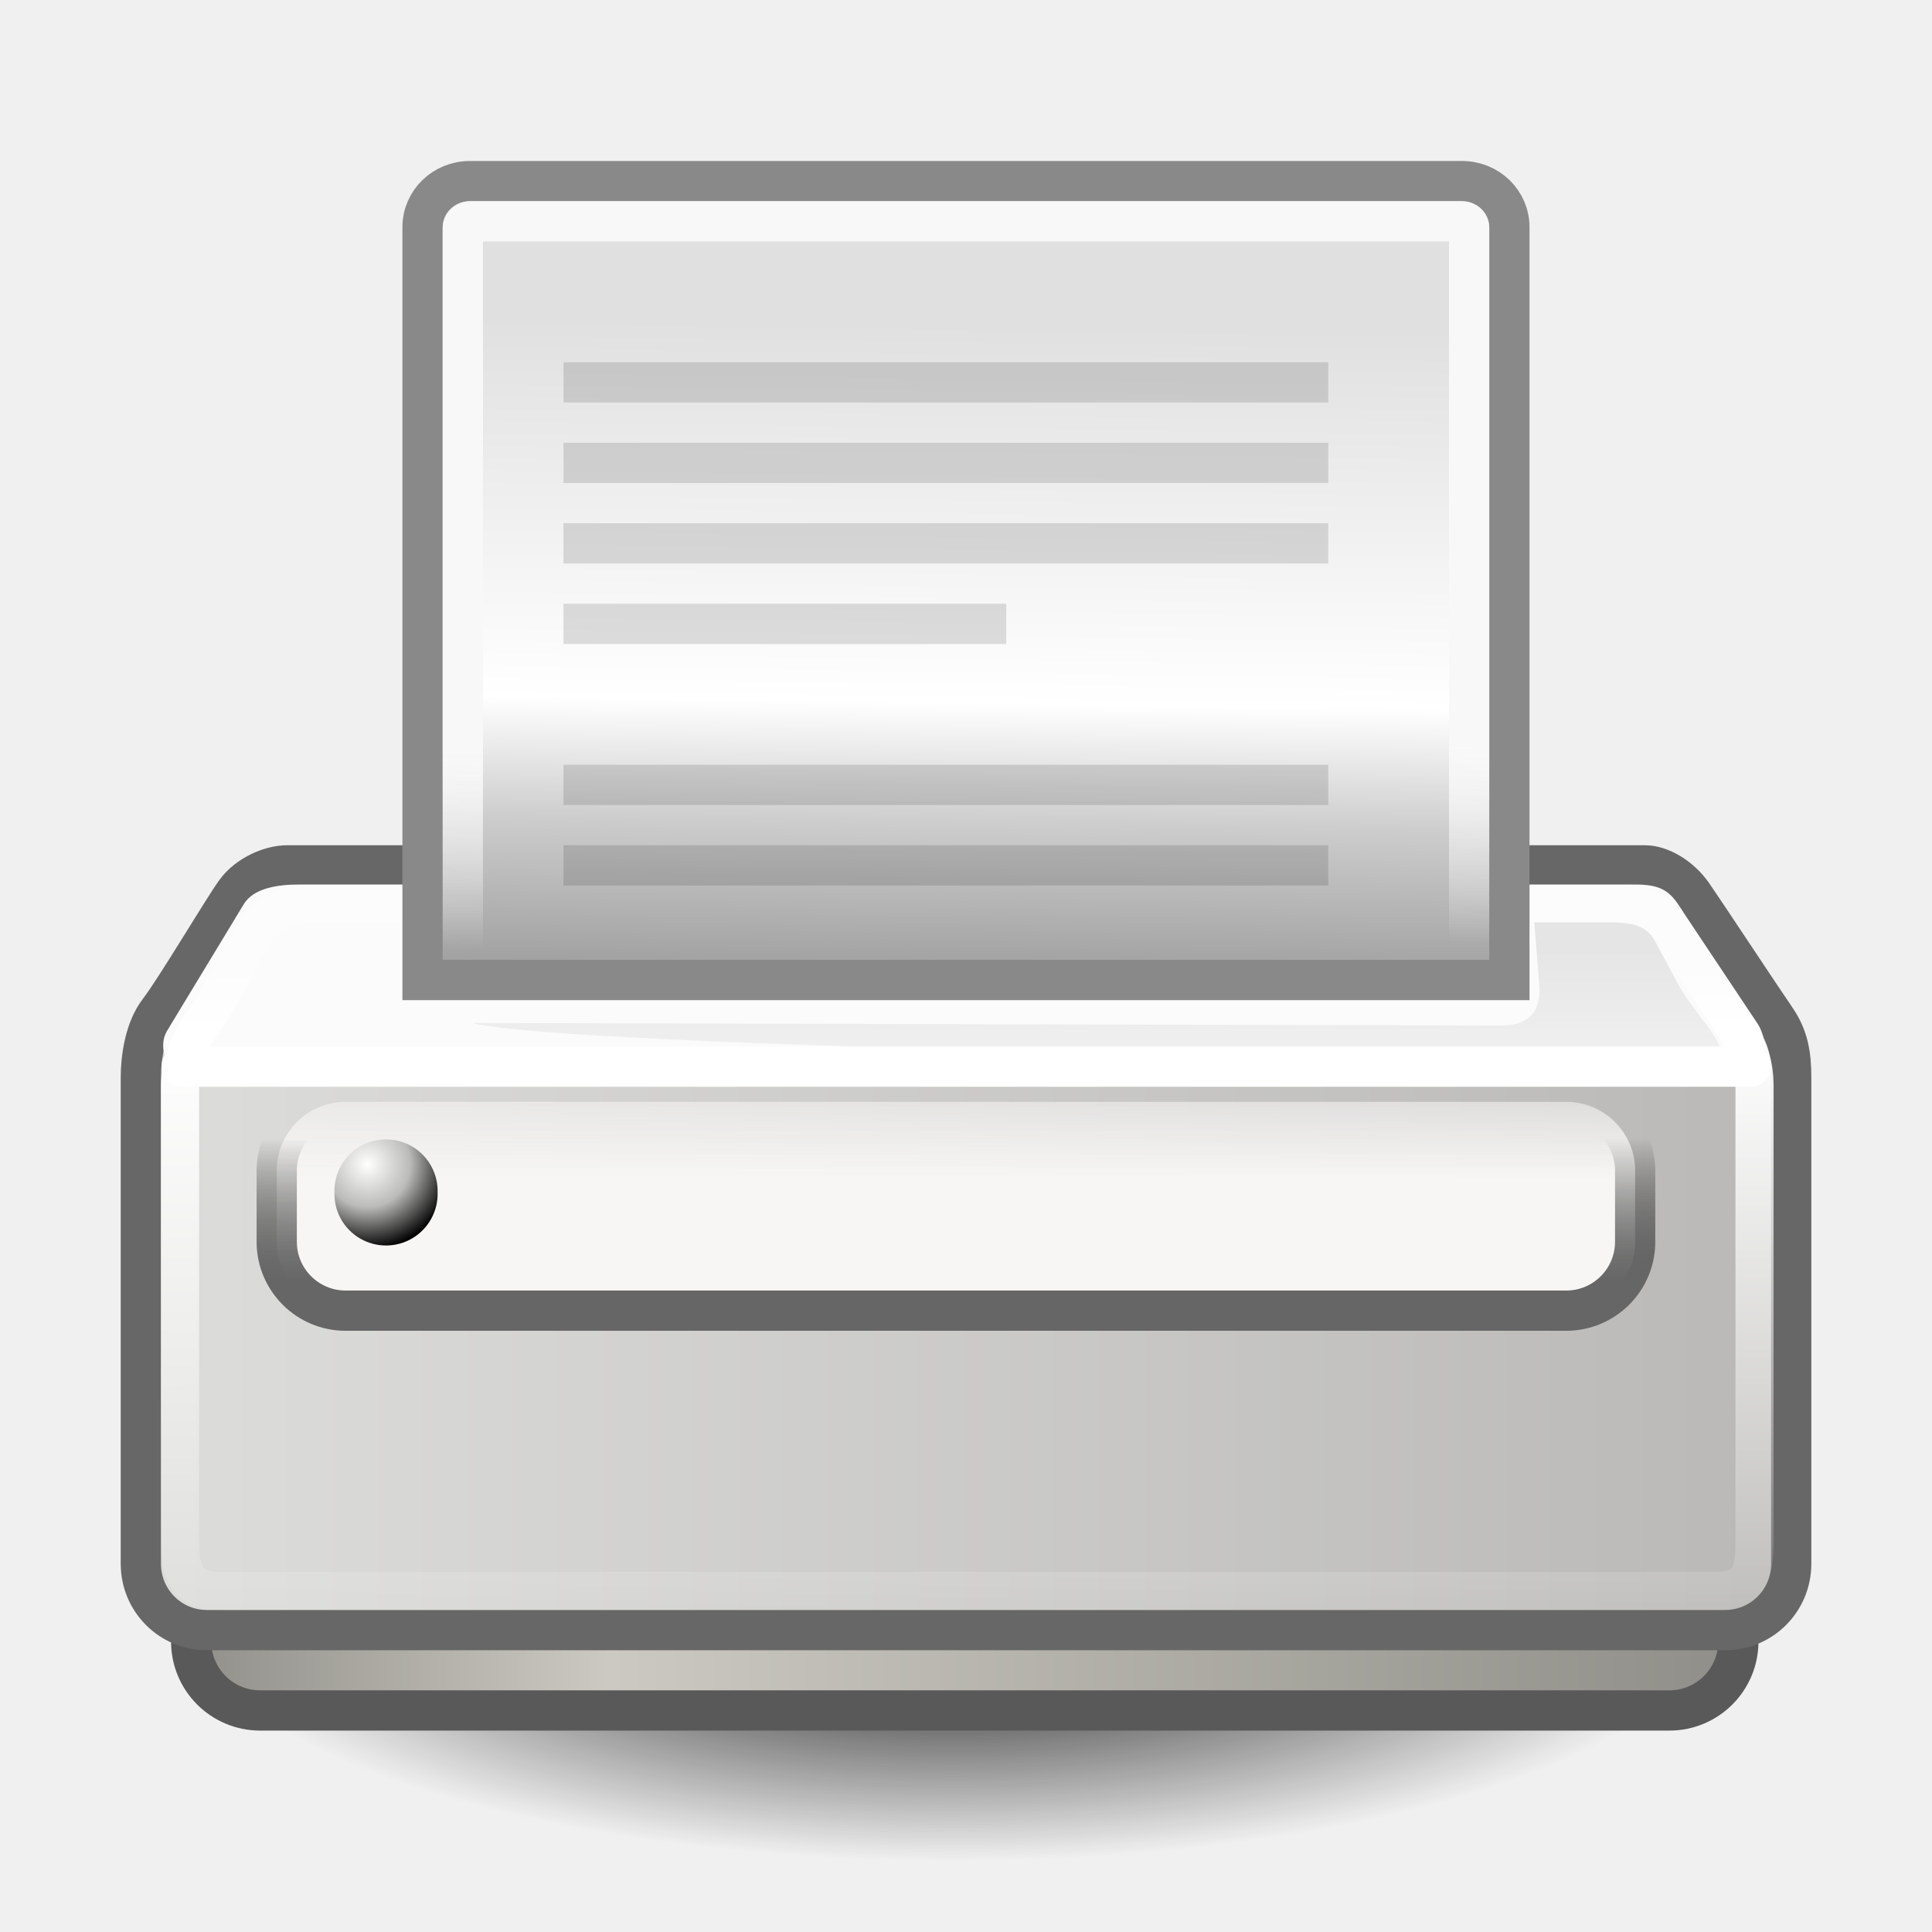
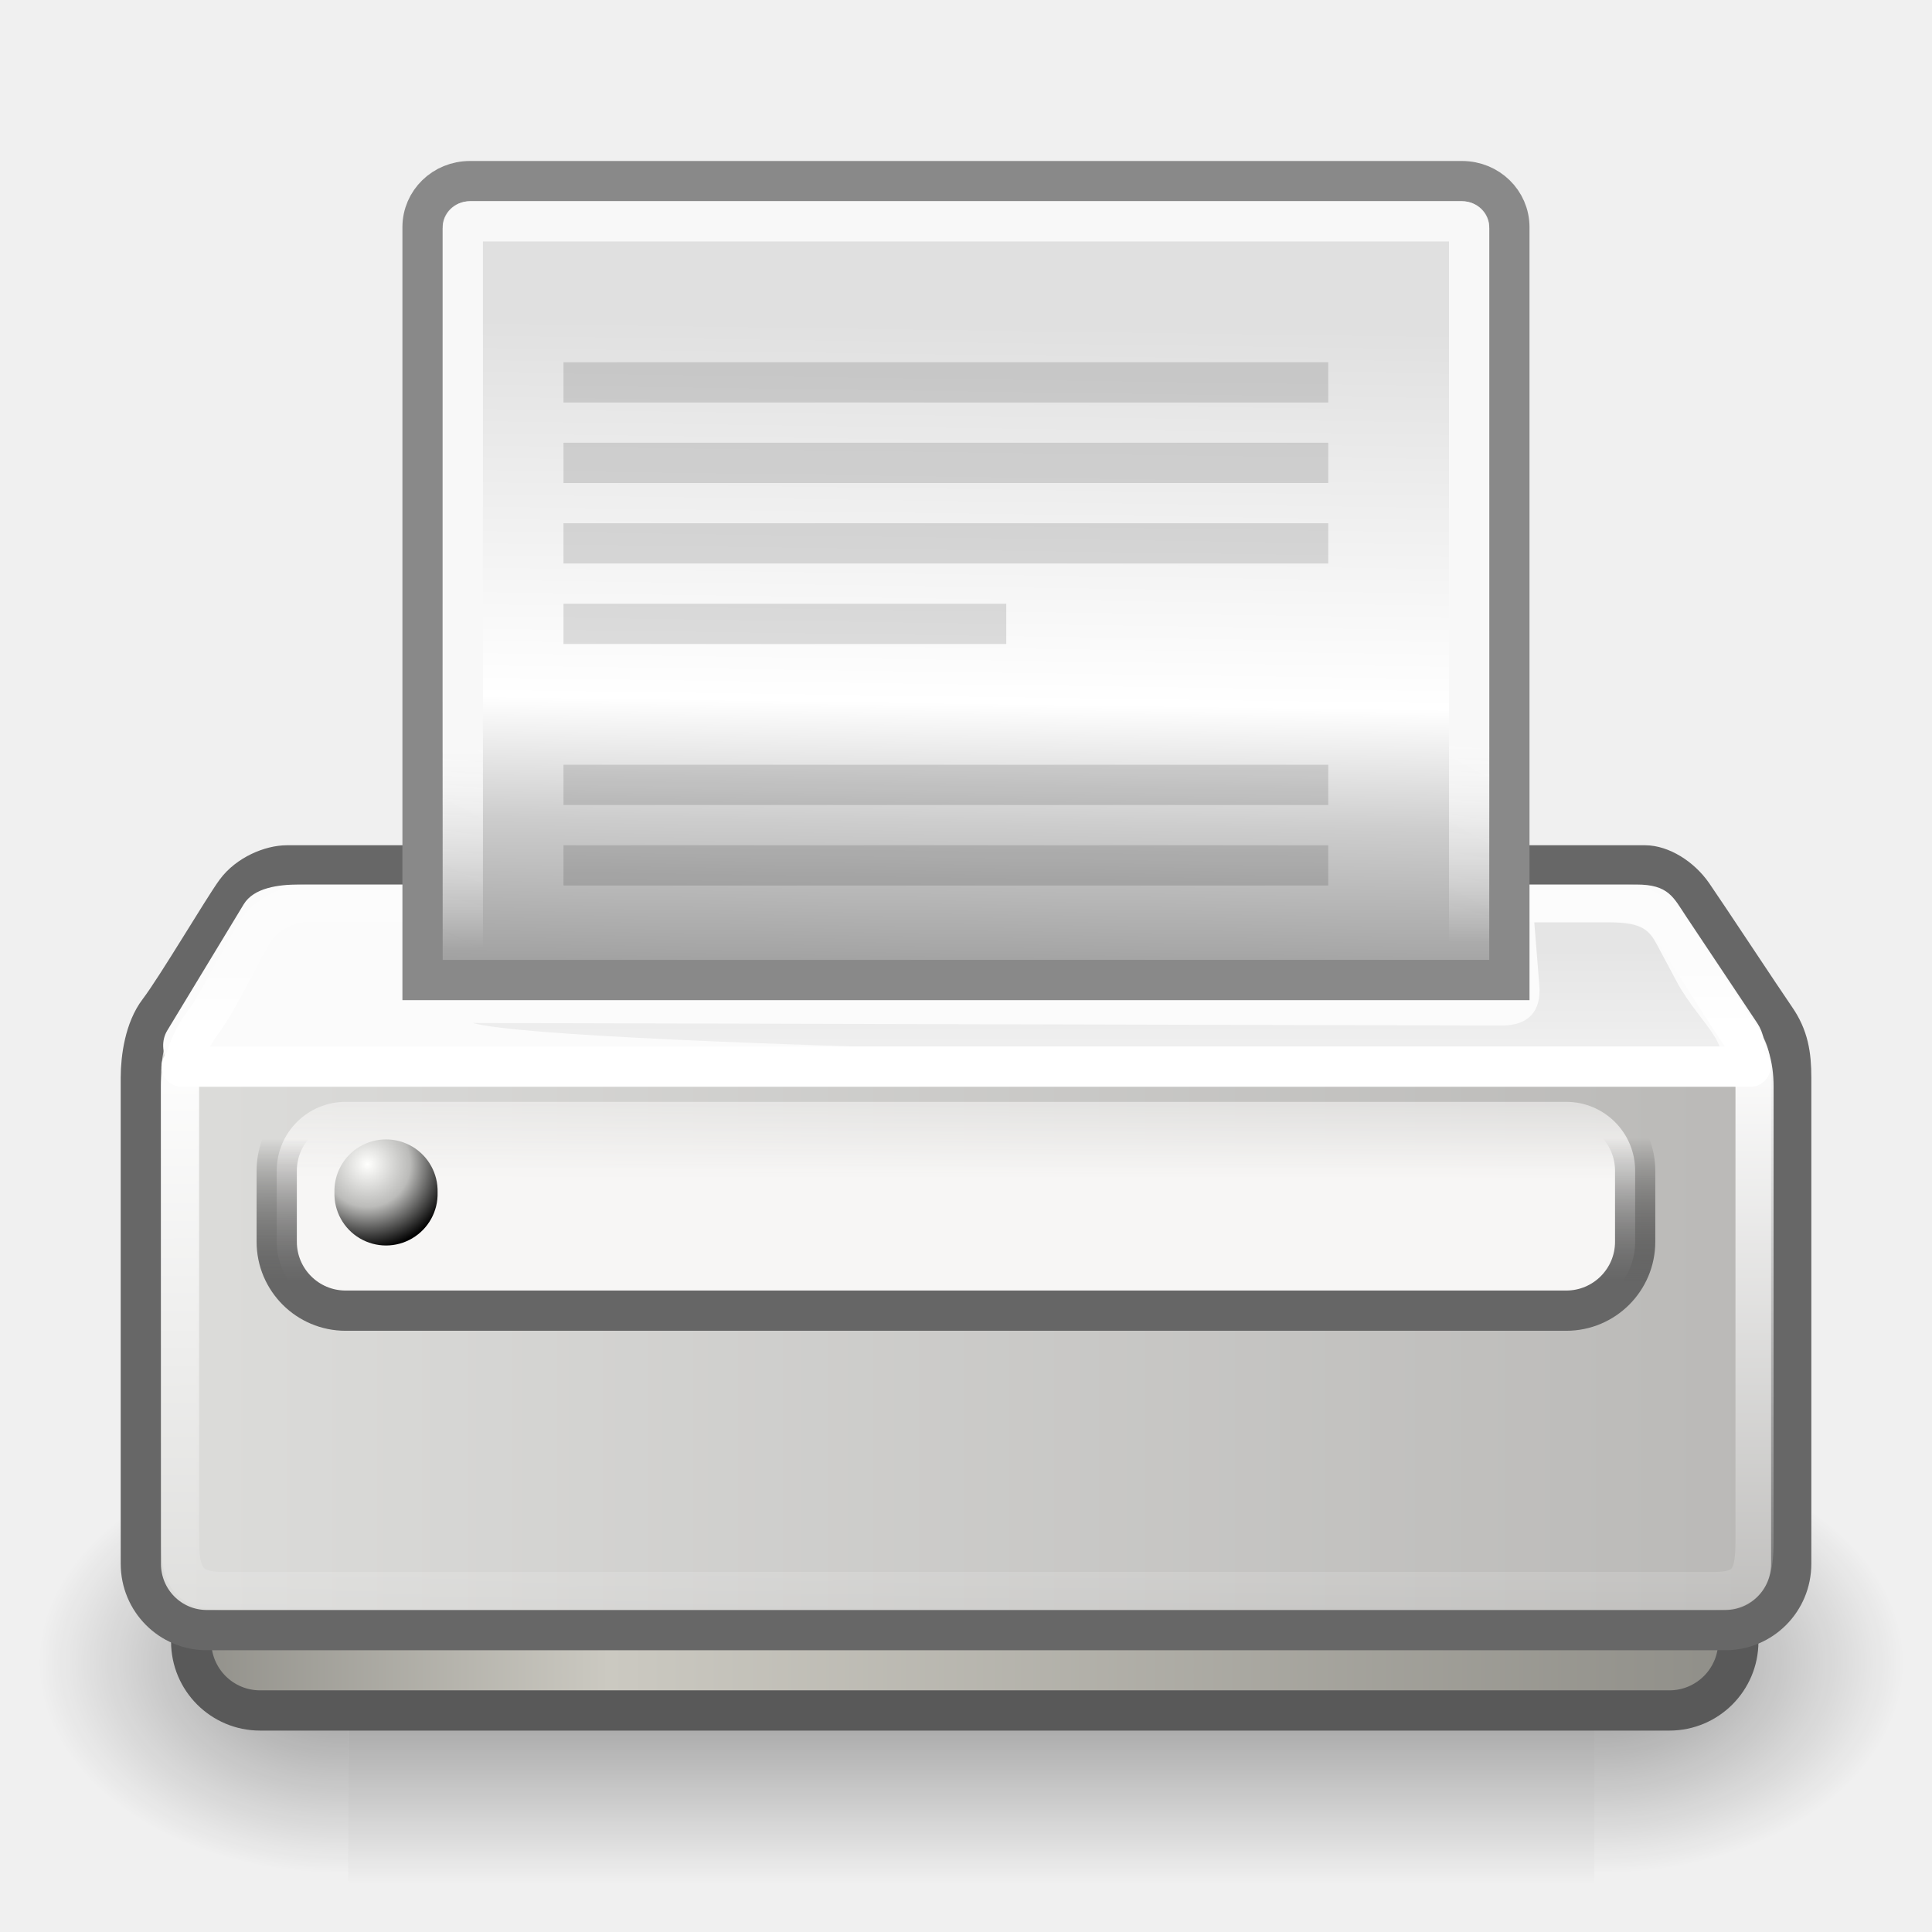
<svg xmlns="http://www.w3.org/2000/svg" xmlns:xlink="http://www.w3.org/1999/xlink" id="svg2994" height="48px" width="48px">
  <defs id="defs3">
-     <linearGradient id="linearGradient7612">
-       <stop style="stop-color:#000000;stop-opacity:1;" offset="0" id="stop7614" />
-       <stop style="stop-color:#000000;stop-opacity:0;" offset="1" id="stop7616" />
+     <radialGradient xlink:href="#linearGradient5060" id="radialGradient6719" gradientUnits="userSpaceOnUse" gradientTransform="matrix(-2.774389,0,0,1.969706,112.7623,-872.8854)" cx="605.714" cy="486.648" fx="605.714" fy="486.648" r="117.143" />
+     <linearGradient id="linearGradient5060">
+       <stop style="stop-color:black;stop-opacity:1;" offset="0" id="stop5062" />
+       <stop style="stop-color:black;stop-opacity:0;" offset="1" id="stop5064" />
    </linearGradient>
-     <radialGradient xlink:href="#linearGradient7612" id="radialGradient7618" cx="24" cy="41.875" fx="24" fy="41.875" r="19.125" gradientTransform="matrix(1,0,0,0.333333,0,27.91667)" gradientUnits="userSpaceOnUse" />
+     <radialGradient xlink:href="#linearGradient5060" id="radialGradient6717" gradientUnits="userSpaceOnUse" gradientTransform="matrix(2.774389,0,0,1.969706,-1891.633,-872.8854)" cx="605.714" cy="486.648" fx="605.714" fy="486.648" r="117.143" />
+     <linearGradient id="linearGradient5048">
+       <stop style="stop-color:black;stop-opacity:0;" offset="0" id="stop5050" />
+       <stop id="stop5056" offset="0.5" style="stop-color:black;stop-opacity:1;" />
+       <stop style="stop-color:black;stop-opacity:0;" offset="1" id="stop5052" />
+     </linearGradient>
+     <linearGradient xlink:href="#linearGradient5048" id="linearGradient6715" gradientUnits="userSpaceOnUse" gradientTransform="matrix(2.774389,0,0,1.969706,-1892.179,-872.8854)" x1="302.857" y1="366.648" x2="302.857" y2="609.505" />
    <linearGradient id="linearGradient4762">
      <stop style="stop-color:#ffffff;stop-opacity:0.124;" offset="0" id="stop4764" />
      <stop id="stop4768" offset="0.103" style="stop-color:#ffffff;stop-opacity:1;" />
      <stop style="stop-color:#ffffff;stop-opacity:0;" offset="1" id="stop4766" />
    </linearGradient>
    <linearGradient id="linearGradient4741">
      <stop id="stop4743" offset="0" style="stop-color:#dcdcda;stop-opacity:1;" />
      <stop id="stop4745" offset="1" style="stop-color:#bab9b7;stop-opacity:1;" />
    </linearGradient>
    <linearGradient id="linearGradient4733">
      <stop id="stop4735" offset="0" style="stop-color:#000000;stop-opacity:0.237;" />
      <stop id="stop4737" offset="1" style="stop-color:#000000;stop-opacity:0;" />
    </linearGradient>
    <linearGradient id="linearGradient4698">
      <stop id="stop4700" offset="0" style="stop-color:#fffffd;stop-opacity:1;" />
      <stop style="stop-color:#bbbbb9;stop-opacity:1;" offset="0.5" id="stop4706" />
      <stop id="stop4702" offset="1" style="stop-color:#000000;stop-opacity:1;" />
    </linearGradient>
    <linearGradient id="linearGradient4688">
      <stop id="stop4690" offset="0" style="stop-color:#666666;stop-opacity:1;" />
      <stop id="stop4692" offset="1" style="stop-color:#000000;stop-opacity:0;" />
    </linearGradient>
    <linearGradient id="linearGradient4680">
      <stop id="stop4682" offset="0" style="stop-color:#f7f6f5;stop-opacity:1;" />
      <stop id="stop4684" offset="1" style="stop-color:#f7f6f5;stop-opacity:0;" />
    </linearGradient>
    <linearGradient id="linearGradient4668">
      <stop id="stop4670" offset="0" style="stop-color:#8e8d87;stop-opacity:1;" />
      <stop style="stop-color:#cbc9c1;stop-opacity:1;" offset="0.276" id="stop4676" />
      <stop id="stop4672" offset="1" style="stop-color:#8e8d87;stop-opacity:1;" />
    </linearGradient>
    <linearGradient id="linearGradient259">
      <stop id="stop260" offset="0" style="stop-color:#e0e0e0;stop-opacity:1;" />
      <stop style="stop-color:#ffffff;stop-opacity:1;" offset="0.405" id="stop4886" />
      <stop style="stop-color:#cdcdcd;stop-opacity:1;" offset="0.534" id="stop4884" />
      <stop id="stop261" offset="1" style="stop-color:#494949;stop-opacity:1;" />
    </linearGradient>
    <linearGradient id="linearGradient15662">
      <stop id="stop15664" offset="0" style="stop-color:#ffffff;stop-opacity:0;" />
      <stop id="stop15666" offset="1" style="stop-color:#f8f8f8;stop-opacity:1;" />
    </linearGradient>
    <radialGradient r="2.123" fy="26.926" fx="9.13" cy="26.926" cx="9.13" gradientUnits="userSpaceOnUse" id="radialGradient1433" xlink:href="#linearGradient4698" />
    <linearGradient y2="72.064" x2="9.913" y1="57.228" x1="9.87" gradientTransform="matrix(2.772086,0,0,0.360739,0.618718,2.883883)" gradientUnits="userSpaceOnUse" id="linearGradient1447" xlink:href="#linearGradient4733" />
    <linearGradient y2="54.136" x2="10.338" y1="64.652" x1="10.338" gradientTransform="matrix(2.369844,0,0,0.421969,0,2)" gradientUnits="userSpaceOnUse" id="linearGradient1451" xlink:href="#linearGradient4680" />
    <linearGradient y2="62.282" x2="9.705" y1="70.725" x1="9.732" gradientTransform="matrix(2.369844,0,0,0.421969,0,2)" gradientUnits="userSpaceOnUse" id="linearGradient1453" xlink:href="#linearGradient4688" />
    <linearGradient y2="19.337" x2="20.718" y1="25.14" x1="20.771" gradientTransform="matrix(1.198769,0,0,0.853565,-0.143086,2.034513)" gradientUnits="userSpaceOnUse" id="linearGradient1456" xlink:href="#linearGradient15662" />
    <linearGradient y2="25.247" x2="24.79" y1="3.679" x1="25.057" gradientTransform="matrix(0.94571,0,0,1.076032,5.016683e-2,4.095404)" gradientUnits="userSpaceOnUse" id="linearGradient1459" xlink:href="#linearGradient259" />
    <linearGradient y2="58.831" x2="15.488" y1="32.539" x1="15.388" gradientTransform="matrix(1.492569,0,0,0.668741,8.188072e-2,2)" gradientUnits="userSpaceOnUse" id="linearGradient1464" xlink:href="#linearGradient4762" />
    <linearGradient y2="88.295" x2="18.972" y1="88.295" x1="1.846" gradientTransform="matrix(2.291824,0,0,0.434269,8.855179e-2,2)" gradientUnits="userSpaceOnUse" id="linearGradient1468" xlink:href="#linearGradient4741" />
    <linearGradient y2="88.295" x2="18.972" y1="88.295" x1="1.846" gradientTransform="matrix(2.30272,0,0,0.437918,0,0.584034)" gradientUnits="userSpaceOnUse" id="linearGradient1471" xlink:href="#linearGradient4668" />
  </defs>
  <g id="layer1">
-     <path style="opacity:1;color:#000000;fill:url(#radialGradient7618);fill-opacity:1;fill-rule:nonzero;stroke:none;stroke-width:4;stroke-linecap:round;stroke-linejoin:round;marker:none;marker-start:none;marker-mid:none;marker-end:none;stroke-miterlimit:4;stroke-dasharray:none;stroke-dashoffset:0;stroke-opacity:1;visibility:visible;display:inline;overflow:visible" id="path7610" d="M 43.125 41.875 A 19.125 6.375 0 1 1  4.875,41.875 A 19.125 6.375 0 1 1  43.125 41.875 z" transform="translate(-0.311919,-2.006728)" />
+     <g transform="matrix(2.311016e-2,0,0,2.271533e-2,44.68502,39.36099)" id="g6707">
+       <rect style="opacity:0.402;color:black;fill:url(#linearGradient6715);fill-opacity:1;fill-rule:nonzero;stroke:none;stroke-width:1;stroke-linecap:round;stroke-linejoin:miter;marker:none;marker-start:none;marker-mid:none;marker-end:none;stroke-miterlimit:4;stroke-dasharray:none;stroke-dashoffset:0;stroke-opacity:1;visibility:visible;display:inline;overflow:visible" id="rect6709" width="1339.633" height="478.357" x="-1559.252" y="-150.697" />
+       <path style="opacity:0.402;color:black;fill:url(#radialGradient6717);fill-opacity:1;fill-rule:nonzero;stroke:none;stroke-width:1;stroke-linecap:round;stroke-linejoin:miter;marker:none;marker-start:none;marker-mid:none;marker-end:none;stroke-miterlimit:4;stroke-dasharray:none;stroke-dashoffset:0;stroke-opacity:1;visibility:visible;display:inline;overflow:visible" d="M -219.619,-150.68 C -219.619,-150.68 -219.619,327.65 -219.619,327.65 C -76.745,328.551 125.781,220.481 125.781,88.454 C 125.781,-43.572 -33.655,-150.68 -219.619,-150.68 z " id="path6711" />
+       <path id="path6713" d="M -1559.252,-150.68 C -1559.252,-150.68 -1559.252,327.65 -1559.252,327.65 C -1702.127,328.551 -1904.652,220.481 -1904.652,88.454 C -1904.652,-43.572 -1745.216,-150.68 -1559.252,-150.68 z " style="opacity:0.402;color:black;fill:url(#radialGradient6719);fill-opacity:1;fill-rule:nonzero;stroke:none;stroke-width:1;stroke-linecap:round;stroke-linejoin:miter;marker:none;marker-start:none;marker-mid:none;marker-end:none;stroke-miterlimit:4;stroke-dasharray:none;stroke-dashoffset:0;stroke-opacity:1;visibility:visible;display:inline;overflow:visible" />
+     </g>
    <rect ry="1.712" rx="1.712" y="36.004" x="4.75" height="6.492" width="38.438" id="rect4652" style="fill:url(#linearGradient1471);fill-opacity:1;stroke:#595959;stroke-width:1;stroke-miterlimit:4;stroke-opacity:1" />
    <path id="rect4609" d="M 7.131,21.5 L 40.871,21.5 C 41.256,21.5 41.748,21.788 42.051,22.224 C 42.354,22.66 43.788,24.834 44.109,25.298 C 44.431,25.762 44.502,26.202 44.502,26.774 L 44.502,38.851 C 44.502,39.765 43.77,40.5 42.861,40.5 L 5.14,40.5 C 4.231,40.5 3.499,39.765 3.499,38.851 L 3.499,26.774 C 3.499,26.28 3.6,25.572 3.946,25.121 C 4.381,24.552 5.55,22.573 5.858,22.153 C 6.166,21.733 6.732,21.5 7.131,21.5 z " style="color:#000000;fill:url(#linearGradient1468);fill-opacity:1;fill-rule:nonzero;stroke:#676767;stroke-width:1;stroke-linecap:butt;stroke-linejoin:miter;marker:none;marker-start:none;marker-mid:none;marker-end:none;stroke-miterlimit:4;stroke-dashoffset:0;stroke-opacity:1;visibility:visible;display:inline;overflow:visible" />
    <path id="path4718" d="M 7.425,21.976 C 6.922,21.976 6.305,22.054 6.055,22.467 L 4.154,25.605 C 3.872,26.071 4.188,26.868 5.087,26.868 L 42.731,26.868 C 44.041,26.868 43.951,25.858 43.664,25.428 L 41.896,22.776 C 41.576,22.296 41.459,21.976 40.659,21.976 L 7.425,21.976 z " style="fill:#fbfbfb;fill-opacity:1;fill-rule:evenodd;stroke:none;stroke-width:1px;stroke-linecap:butt;stroke-linejoin:miter;stroke-opacity:1" />
    <path style="color:#000000;fill:none;fill-opacity:1;fill-rule:nonzero;stroke:url(#linearGradient1464);stroke-width:0.947;stroke-linecap:butt;stroke-linejoin:miter;marker:none;marker-start:none;marker-mid:none;marker-end:none;stroke-miterlimit:4;stroke-dashoffset:0;stroke-opacity:1;visibility:visible;display:inline;overflow:visible" d="M 7.605,22.446 L 40.433,22.446 C 40.798,22.446 41.266,22.719 41.554,23.131 C 41.842,23.544 42.85,25.161 43.156,25.6 C 43.461,26.04 43.591,26.456 43.591,26.998 L 43.591,38.279 C 43.591,39.144 43.458,39.528 42.594,39.528 L 5.532,39.528 C 4.669,39.528 4.473,39.144 4.473,38.279 L 4.473,26.998 C 4.473,26.53 4.693,25.86 5.021,25.433 C 5.435,24.894 6.104,23.462 6.397,23.064 C 6.689,22.667 7.227,22.446 7.605,22.446 z " id="path4750" />
    <path id="rect15391" d="M 11.673,4.5 L 36.325,4.5 C 36.976,4.5 37.5,5.01 37.5,5.644 L 37.5,24.348 L 10.498,24.348 L 10.498,5.644 C 10.498,5.01 11.022,4.5 11.673,4.5 z " style="color:#000000;fill:url(#linearGradient1459);fill-opacity:1;fill-rule:nonzero;stroke:#898989;stroke-width:1;stroke-linecap:round;stroke-linejoin:miter;marker:none;marker-start:none;marker-mid:none;marker-end:none;stroke-miterlimit:4;stroke-dashoffset:0;stroke-opacity:1;visibility:visible;display:block;overflow:visible" />
    <rect style="color:#000000;fill:none;fill-opacity:1;fill-rule:nonzero;stroke:url(#linearGradient1456);stroke-width:1;stroke-linecap:round;stroke-linejoin:round;marker:none;marker-start:none;marker-mid:none;marker-end:none;stroke-miterlimit:4;stroke-dashoffset:0;stroke-opacity:1;visibility:visible;display:block;overflow:visible" id="rect15660" width="25.001" height="18.836" x="11.499" y="5.499" ry="0.177" rx="0.177" />
    <rect ry="1.712" rx="1.712" y="27.375" x="6.875" height="5.188" width="33.75" id="rect4678" style="fill:url(#linearGradient1451);fill-opacity:1;stroke:url(#linearGradient1453);stroke-width:1;stroke-miterlimit:4;stroke-opacity:1" />
    <path transform="translate(0,2)" d="M 10.872 27.626 A 1.282 1.282 0 1 1  8.309,27.626 A 1.282 1.282 0 1 1  10.872 27.626 z" id="path4696" style="fill:url(#radialGradient1433);fill-opacity:1;stroke:none;stroke-width:1;stroke-miterlimit:4;stroke-opacity:1" />
    <path id="path4731" d="M 11.744,25.416 L 37.306,25.479 C 37.994,25.48 38.294,25.108 38.244,24.479 L 38.119,22.916 L 39.985,22.916 C 40.797,22.916 40.975,23.109 41.172,23.479 L 41.672,24.416 C 42.199,25.404 43.484,26.39 42.17,26.39 C 37.668,26.39 13.994,26.041 11.744,25.416 z " style="fill:url(#linearGradient1447);fill-opacity:1;fill-rule:evenodd;stroke:none;stroke-width:1px;stroke-linecap:butt;stroke-linejoin:miter;stroke-opacity:1;opacity:0.366" />
    <path style="fill:none;fill-opacity:0.75;fill-rule:evenodd;stroke:#ffffff;stroke-width:1px;stroke-linecap:round;stroke-linejoin:round;stroke-opacity:1" d="M 43.489,26.5 L 4.511,26.5" id="path4760" />
    <g transform="translate(0,2)" style="opacity:0.436" id="g4849">
      <rect y="7" x="14" height="1" width="19" id="rect4833" style="color:#000000;fill:#000000;fill-opacity:0.292;fill-rule:nonzero;stroke:none;stroke-width:1;stroke-linecap:round;stroke-linejoin:round;marker:none;marker-start:none;marker-mid:none;marker-end:none;stroke-miterlimit:4;stroke-dashoffset:0;stroke-opacity:1;visibility:visible;display:inline;overflow:visible" />
      <rect style="color:#000000;fill:#000000;fill-opacity:0.292;fill-rule:nonzero;stroke:none;stroke-width:1;stroke-linecap:round;stroke-linejoin:round;marker:none;marker-start:none;marker-mid:none;marker-end:none;stroke-miterlimit:4;stroke-dashoffset:0;stroke-opacity:1;visibility:visible;display:inline;overflow:visible" id="rect4835" width="19" height="1" x="14" y="9" />
      <rect y="11" x="14" height="1" width="19" id="rect4837" style="color:#000000;fill:#000000;fill-opacity:0.292;fill-rule:nonzero;stroke:none;stroke-width:1;stroke-linecap:round;stroke-linejoin:round;marker:none;marker-start:none;marker-mid:none;marker-end:none;stroke-miterlimit:4;stroke-dashoffset:0;stroke-opacity:1;visibility:visible;display:inline;overflow:visible" />
      <rect style="color:#000000;fill:#000000;fill-opacity:0.292;fill-rule:nonzero;stroke:none;stroke-width:1;stroke-linecap:round;stroke-linejoin:round;marker:none;marker-start:none;marker-mid:none;marker-end:none;stroke-miterlimit:4;stroke-dashoffset:0;stroke-opacity:1;visibility:visible;display:inline;overflow:visible" id="rect4839" width="11" height="1" x="14" y="13" />
      <rect style="color:#000000;fill:#000000;fill-opacity:0.292;fill-rule:nonzero;stroke:none;stroke-width:1;stroke-linecap:round;stroke-linejoin:round;marker:none;marker-start:none;marker-mid:none;marker-end:none;stroke-miterlimit:4;stroke-dashoffset:0;stroke-opacity:1;visibility:visible;display:inline;overflow:visible" id="rect4843" width="19" height="1" x="14" y="17" />
      <rect y="19" x="14" height="1" width="19" id="rect4845" style="color:#000000;fill:#000000;fill-opacity:0.292;fill-rule:nonzero;stroke:none;stroke-width:1;stroke-linecap:round;stroke-linejoin:round;marker:none;marker-start:none;marker-mid:none;marker-end:none;stroke-miterlimit:4;stroke-dashoffset:0;stroke-opacity:1;visibility:visible;display:inline;overflow:visible" />
    </g>
  </g>
</svg>
